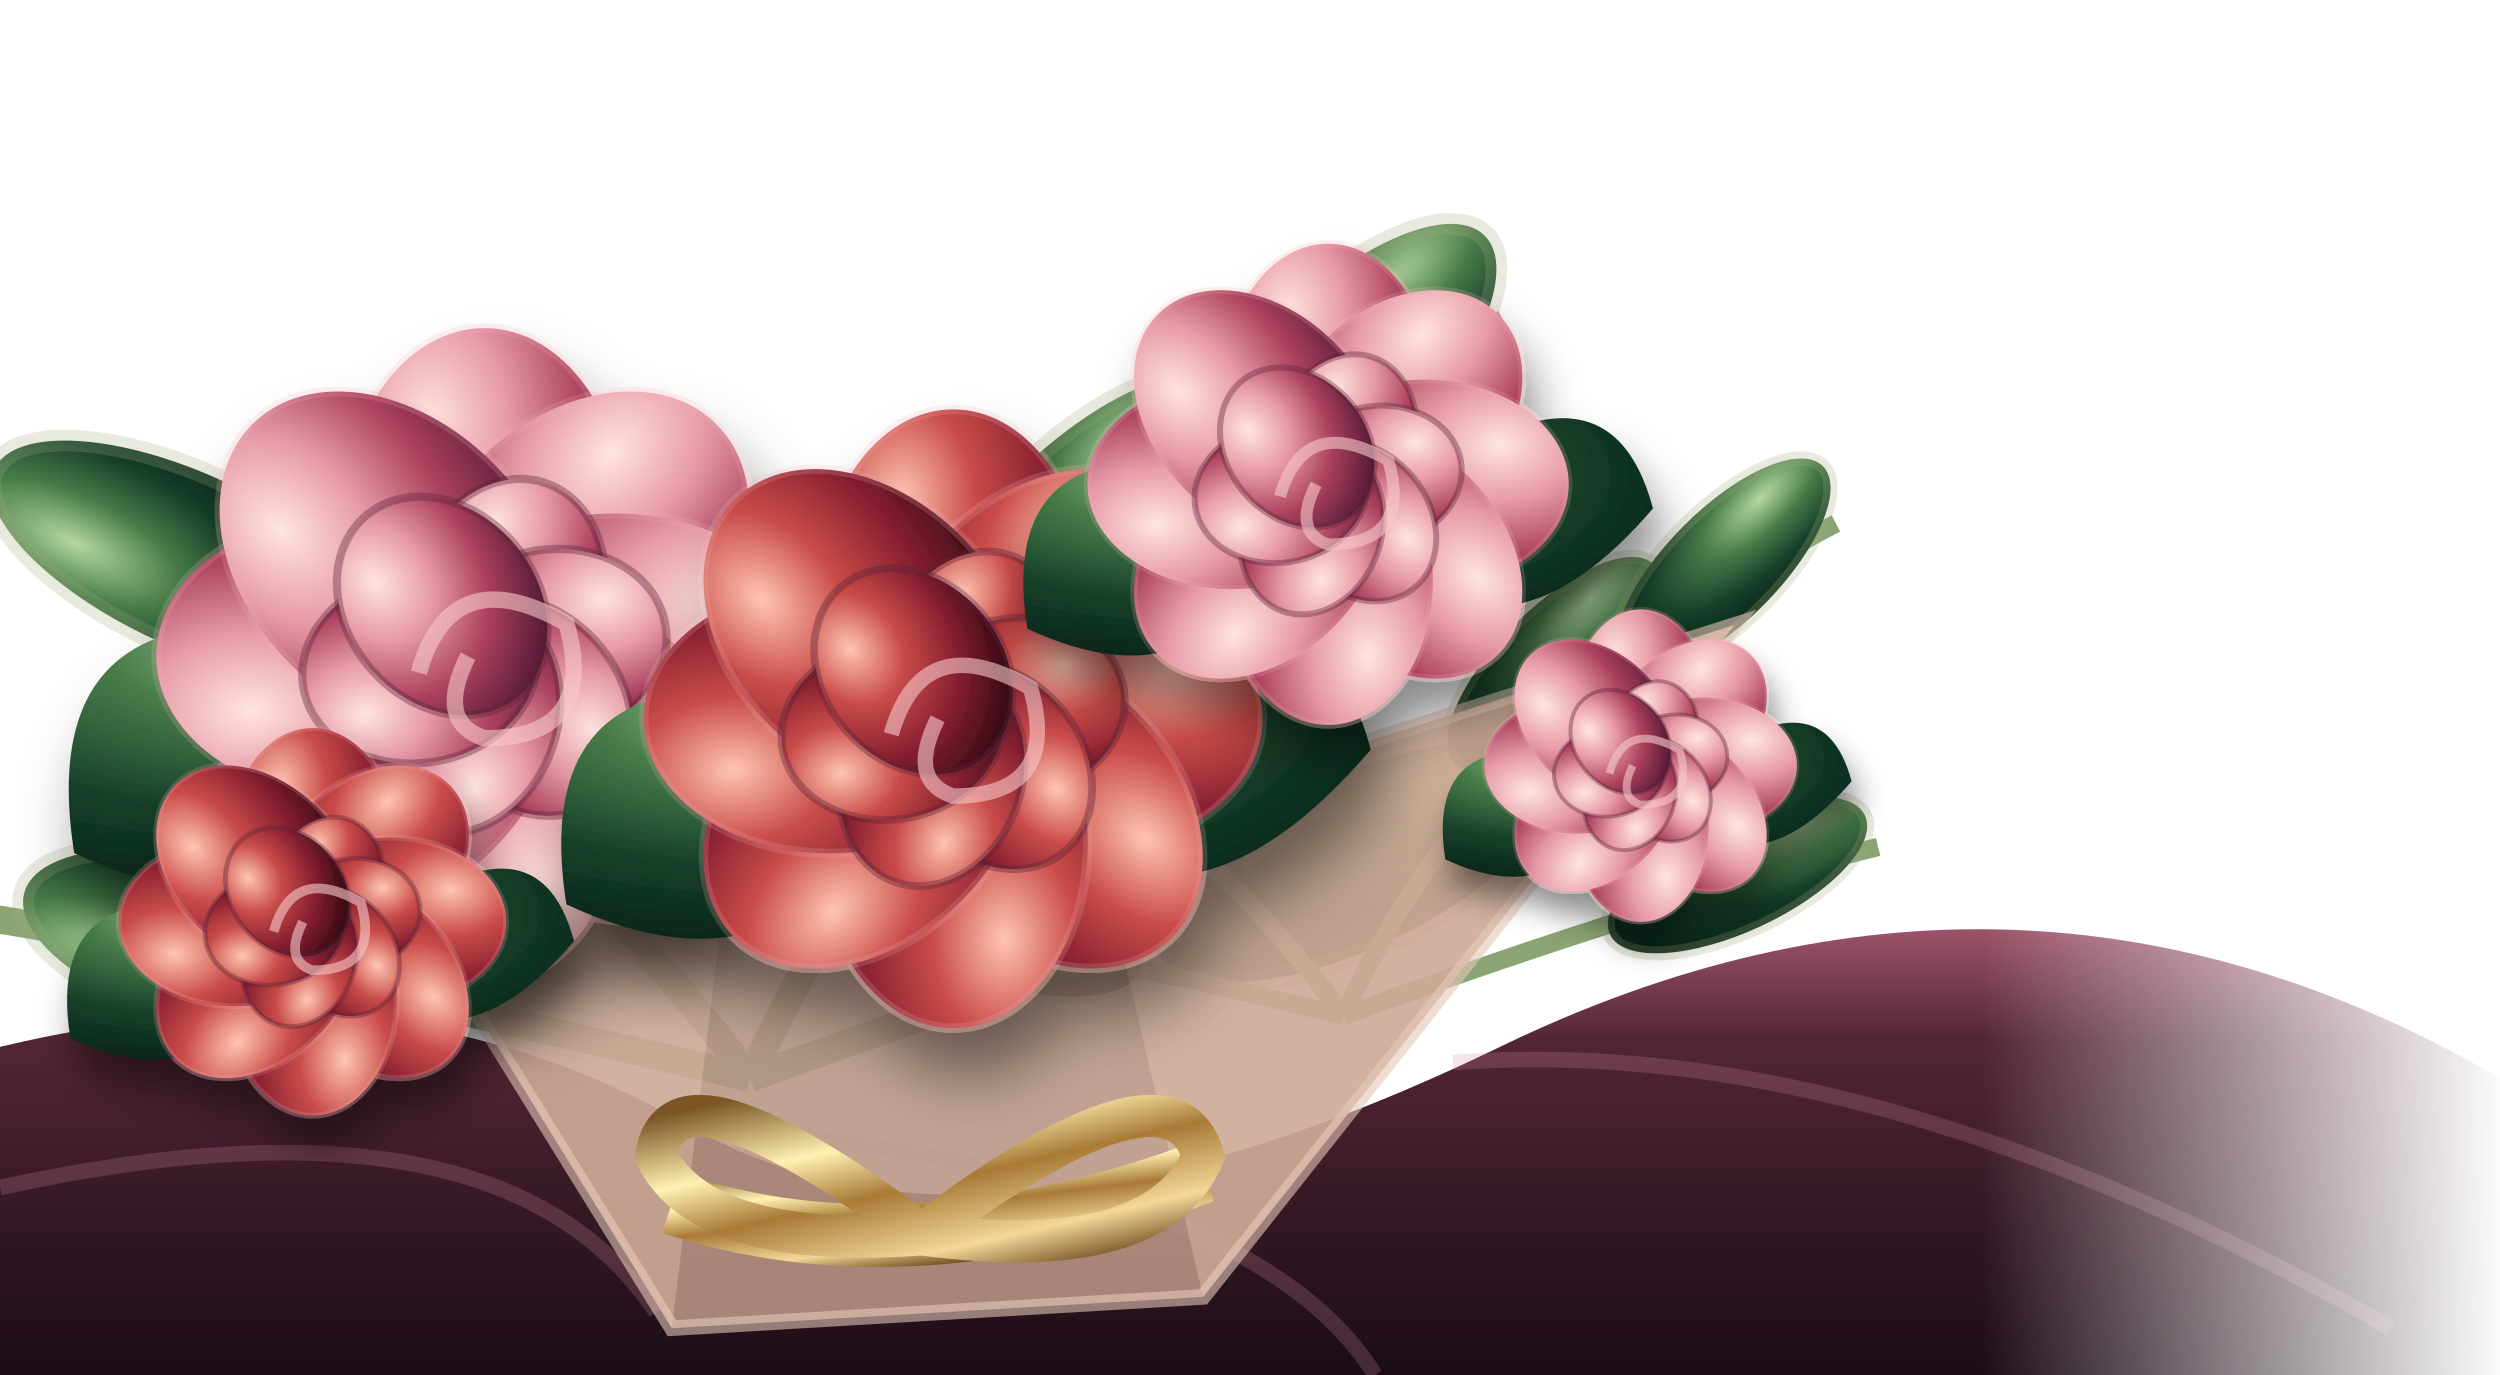
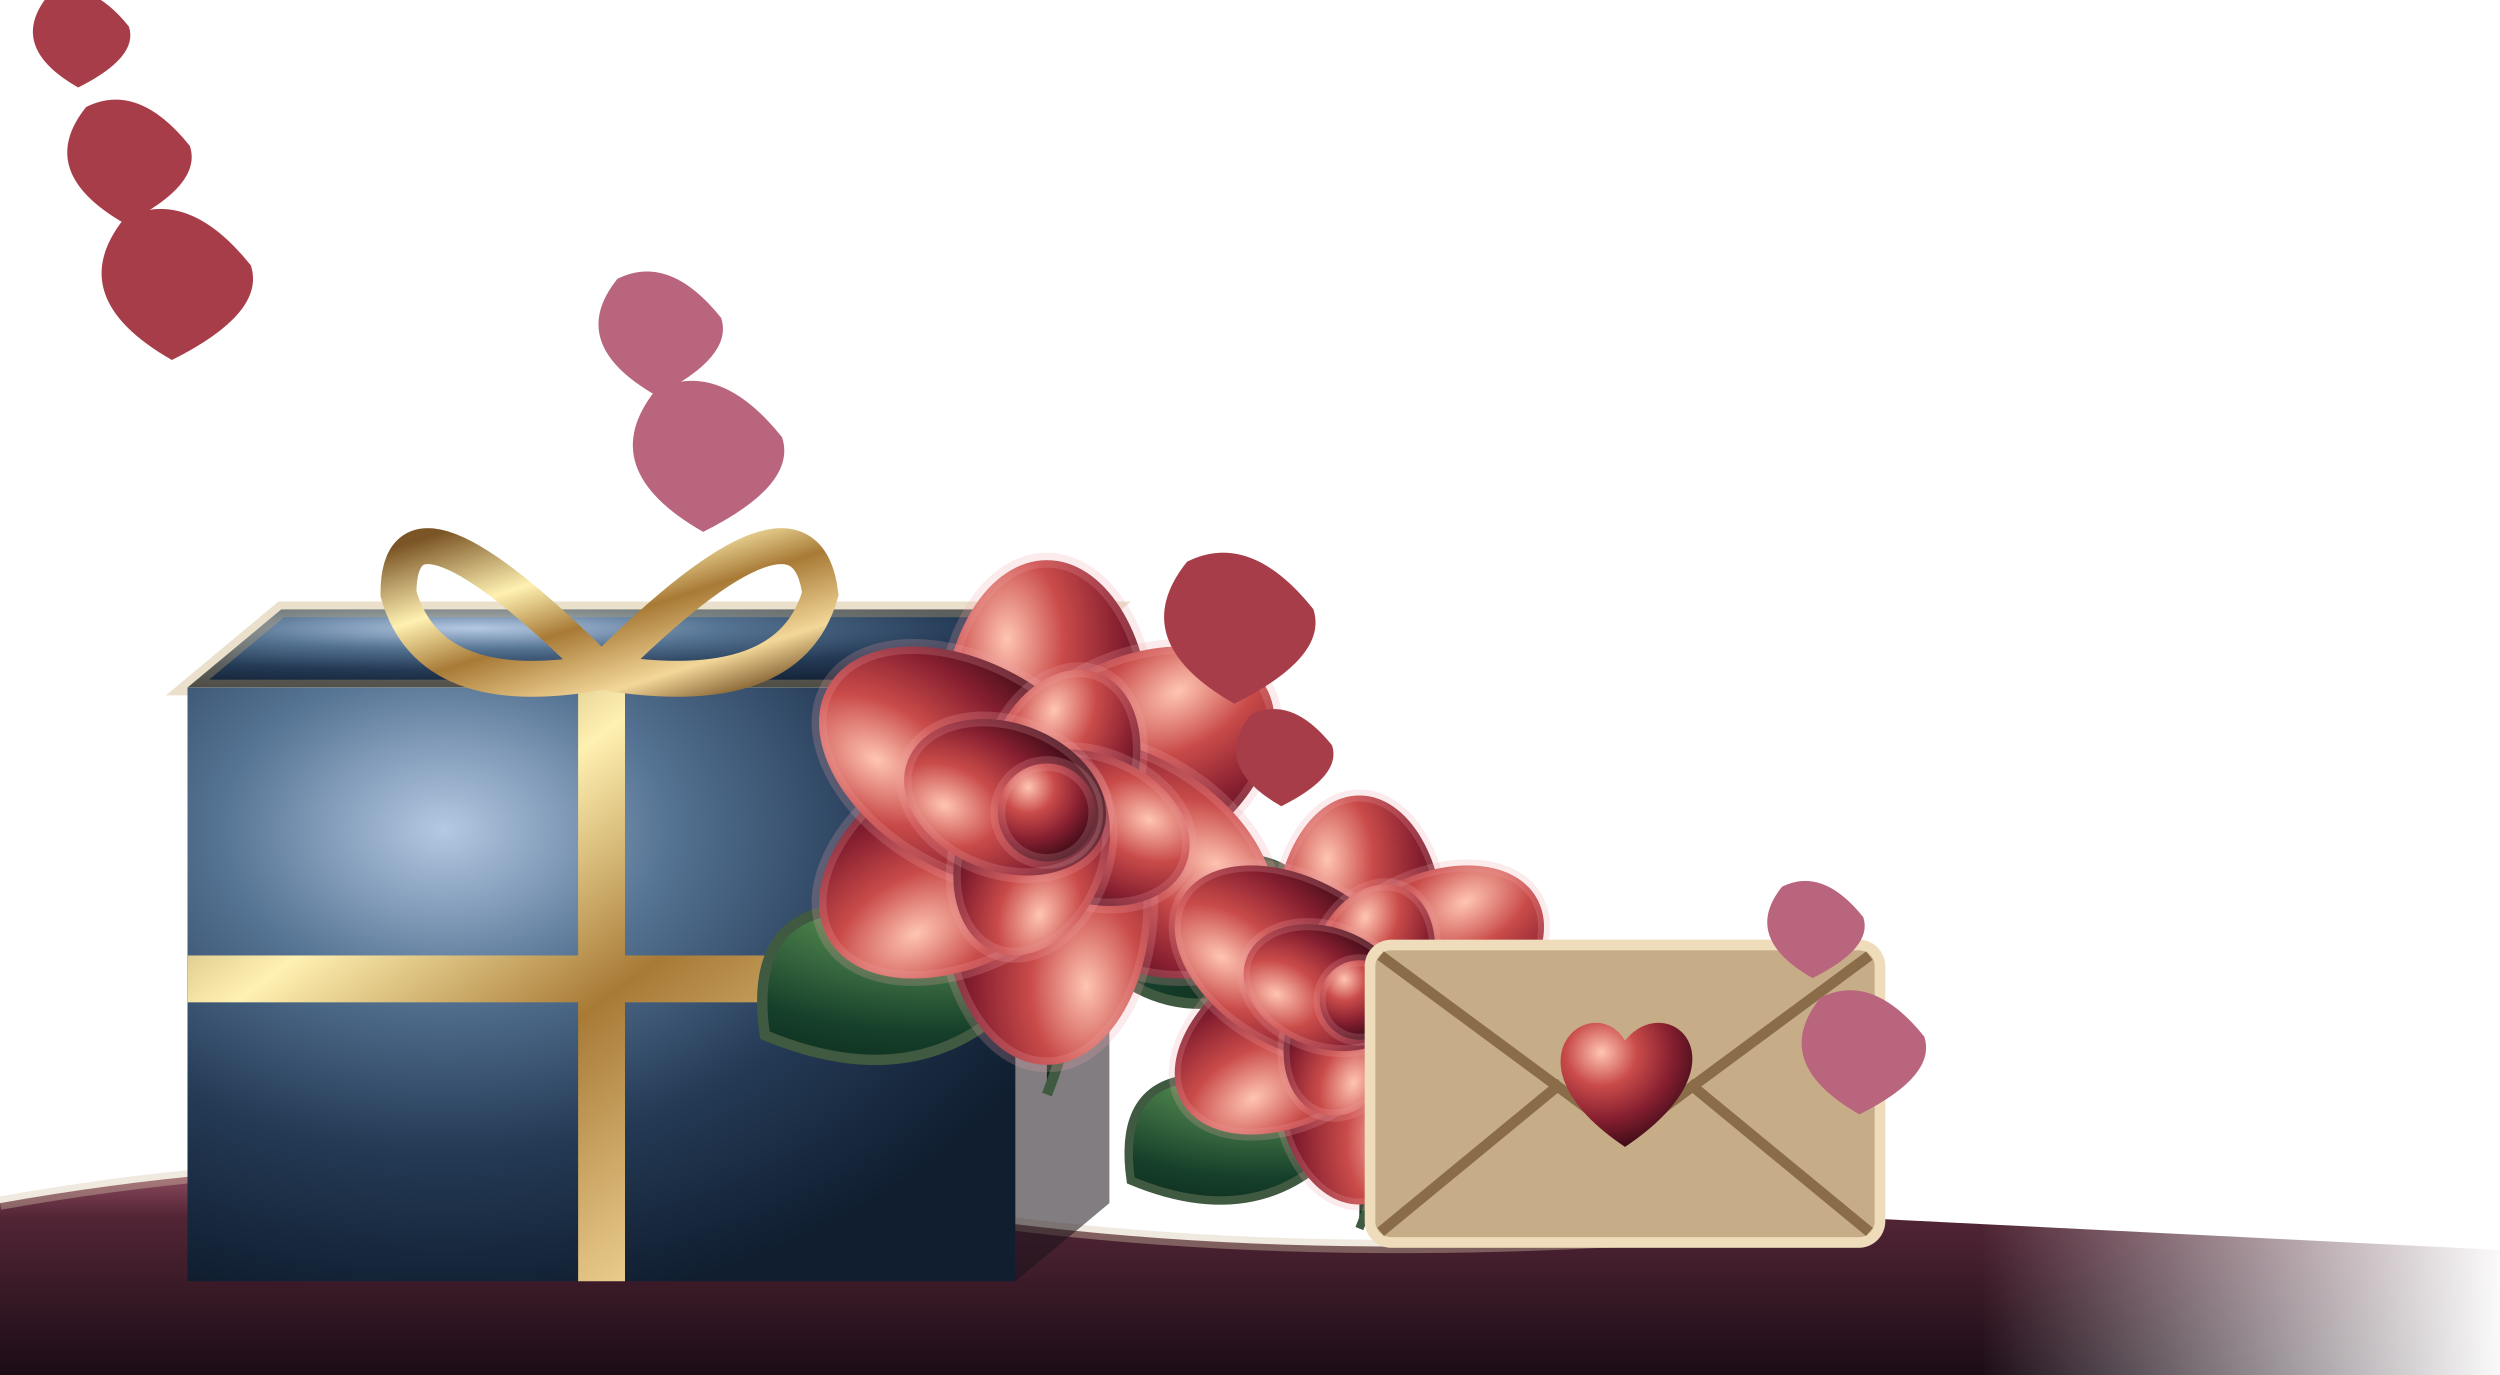
<svg xmlns="http://www.w3.org/2000/svg" viewBox="0 0 160 88" aria-hidden="true">
  <defs>
    <radialGradient id="gold" cx="31%" cy="24%" r="81%">
      <stop offset="0" stop-color="#fff6cf" />
      <stop offset="0.333" stop-color="#e1bf72" />
      <stop offset="0.667" stop-color="#a57528" />
      <stop offset="1" stop-color="#52320f" />
    </radialGradient>
    <radialGradient id="silver" cx="31%" cy="24%" r="81%">
      <stop offset="0" stop-color="#ffffff" />
      <stop offset="0.333" stop-color="#cdd4db" />
      <stop offset="0.667" stop-color="#7a8290" />
      <stop offset="1" stop-color="#373d48" />
    </radialGradient>
    <radialGradient id="red" cx="31%" cy="24%" r="81%">
      <stop offset="0" stop-color="#ffc5b2" />
      <stop offset="0.333" stop-color="#c94b49" />
      <stop offset="0.667" stop-color="#861f30" />
      <stop offset="1" stop-color="#350914" />
    </radialGradient>
    <radialGradient id="pink" cx="31%" cy="24%" r="81%">
      <stop offset="0" stop-color="#ffe5df" />
      <stop offset="0.333" stop-color="#e79aa8" />
      <stop offset="0.667" stop-color="#aa405d" />
      <stop offset="1" stop-color="#581b38" />
    </radialGradient>
    <radialGradient id="orange" cx="31%" cy="24%" r="81%">
      <stop offset="0" stop-color="#ffe0a1" />
      <stop offset="0.333" stop-color="#f4a33f" />
      <stop offset="0.667" stop-color="#bb4c10" />
      <stop offset="1" stop-color="#522108" />
    </radialGradient>
    <radialGradient id="green" cx="31%" cy="24%" r="81%">
      <stop offset="0" stop-color="#b4d7a0" />
      <stop offset="0.333" stop-color="#477b48" />
      <stop offset="0.667" stop-color="#163f2a" />
      <stop offset="1" stop-color="#072318" />
    </radialGradient>
    <radialGradient id="chocolate" cx="31%" cy="24%" r="81%">
      <stop offset="0" stop-color="#d9ac88" />
      <stop offset="0.333" stop-color="#925a3b" />
      <stop offset="0.667" stop-color="#502818" />
      <stop offset="1" stop-color="#1c0e09" />
    </radialGradient>
    <radialGradient id="navy" cx="31%" cy="24%" r="81%">
      <stop offset="0" stop-color="#b4c9e3" />
      <stop offset="0.333" stop-color="#557393" />
      <stop offset="0.667" stop-color="#243a55" />
      <stop offset="1" stop-color="#101e30" />
    </radialGradient>
    <radialGradient id="purple" cx="31%" cy="24%" r="81%">
      <stop offset="0" stop-color="#e3bde7" />
      <stop offset="0.333" stop-color="#9160ad" />
      <stop offset="0.667" stop-color="#59306e" />
      <stop offset="1" stop-color="#281332" />
    </radialGradient>
    <linearGradient id="metal" x2="1" y2="1">
      <stop stop-color="#7b5525" />
      <stop offset=".3" stop-color="#fff1b2" />
      <stop offset=".52" stop-color="#a87a36" />
      <stop offset=".8" stop-color="#f3d799" />
      <stop offset="1" stop-color="#694418" />
    </linearGradient>
    <filter id="shadow" x="-35%" y="-35%" width="170%" height="170%">
      <feDropShadow dx="1" dy="3" stdDeviation="2" flood-color="#000" flood-opacity=".45" />
    </filter>
    <radialGradient id="light">
      <stop stop-color="#fff9d5" stop-opacity=".95" />
      <stop offset=".25" stop-color="#ffcf78" stop-opacity=".6" />
      <stop offset="1" stop-color="#ffbe66" stop-opacity="0" />
    </radialGradient>
    <linearGradient id="rock" x2=".7" y2="1">
      <stop stop-color="#47404e" />
      <stop offset=".5" stop-color="#211d27" />
      <stop offset="1" stop-color="#090a10" />
    </linearGradient>
    <linearGradient id="castle" x2="1" y2=".4">
      <stop stop-color="#46404c" />
      <stop offset=".45" stop-color="#201d26" />
      <stop offset="1" stop-color="#090a0f" />
    </linearGradient>
    <linearGradient id="stone" x2=".15" y2="1">
      <stop stop-color="#79726b" />
      <stop offset=".22" stop-color="#3c373c" />
      <stop offset="1" stop-color="#15141b" />
    </linearGradient>
    <linearGradient id="velvet" x2="0" y2="1">
      <stop stop-color="#9b5368" />
      <stop offset=".25" stop-color="#522535" />
      <stop offset="1" stop-color="#1b0c16" />
    </linearGradient>
    <linearGradient id="snow" x2="0" y2="1">
      <stop stop-color="#f4eee2" />
      <stop offset=".35" stop-color="#b9c7c9" />
      <stop offset="1" stop-color="#506264" />
    </linearGradient>
    <linearGradient id="wood" x2="0" y2="1">
      <stop stop-color="#b18557" />
      <stop offset=".12" stop-color="#68482f" />
      <stop offset="1" stop-color="#231b17" />
    </linearGradient>
    <radialGradient id="contact">
      <stop stop-color="#000" stop-opacity=".78" />
      <stop offset="1" stop-color="#000" stop-opacity="0" />
    </radialGradient>
    <radialGradient id="moon">
      <stop stop-color="#fff2d4" />
      <stop offset=".7" stop-color="#d3ae79" />
      <stop offset="1" stop-color="#a37d4e" />
    </radialGradient>
    <linearGradient id="basket" x2="0" y2="1">
      <stop stop-color="#e2bd8a" />
      <stop offset=".5" stop-color="#96673c" />
      <stop offset="1" stop-color="#4b2d1e" />
    </linearGradient>
    <linearGradient id="fade" x2="1" y2="0">
      <stop offset="0" stop-color="white" />
      <stop offset=".79" stop-color="white" />
      <stop offset="1" stop-color="black" />
    </linearGradient>
    <mask id="edge">
      <rect width="160" height="88" fill="url(#fade)" />
    </mask>
+     <radialGradient id="skin" cx=".32" cy=".25">
+       <stop stop-color="#ffe3bc" />
+       <stop offset=".55" stop-color="#d69c78" />
+       <stop offset="1" stop-color="#79452f" />
+     </radialGradient>
+     <linearGradient id="bag" x2="1" y2=".6">
+       <stop stop-color="#49454a" />
+       <stop offset=".24" stop-color="#242127" />
+       <stop offset=".8" stop-color="#111015" />
+       <stop offset="1" stop-color="#312c31" />
+     </linearGradient>
+     <linearGradient id="frost" x2="0" y2="1">
+       <stop stop-color="#fffdf5" />
+       <stop offset=".3" stop-color="#cbd7de" />
+       <stop offset="1" stop-color="#526579" />
+     </linearGradient>
  </defs>
  <g mask="url(#edge)">
-     <path d="M0 67Q25 61 44 72T96 67T160 69V88H0Z" fill="url(#velvet)" />
-     <g stroke="#d08c9f" stroke-opacity=".23" fill="none">
-       <path d="M0 76Q32 69 42 84M44 72Q80 75 88 88M93 68Q120 66 153 85" />
-     </g>
-     <g transform="translate(48 69) scale(1.38)">
-       <path d="M0 0Q-12-16-30-26M0 0Q10-22 35-35M0 0Q-25-6-39-8M0 0Q22-8 38-12" fill="none" stroke="#8ba473" stroke-width="1.3" />
-       <ellipse cx="-15" cy="-19" rx="4" ry="10" transform="rotate(-35 -15 -19)" fill="url(#green)" stroke="#a6ad80" stroke-opacity=".25" />
-       <ellipse cx="-26" cy="-24" rx="4" ry="10" transform="rotate(-65 -26 -24)" fill="url(#green)" stroke="#a6ad80" stroke-opacity=".25" />
-       <ellipse cx="15" cy="-25" rx="4" ry="10" transform="rotate(45 15 -25)" fill="url(#green)" stroke="#a6ad80" stroke-opacity=".25" />
-       <ellipse cx="27" cy="-32" rx="4" ry="10" transform="rotate(45 27 -32)" fill="url(#green)" stroke="#a6ad80" stroke-opacity=".25" />
-       <ellipse cx="-24" cy="-6" rx="4" ry="10" transform="rotate(-75 -24 -6)" fill="url(#green)" stroke="#a6ad80" stroke-opacity=".25" />
-       <ellipse cx="28" cy="-10" rx="4" ry="10" transform="rotate(65 28 -10)" fill="url(#green)" stroke="#a6ad80" stroke-opacity=".25" />
-     </g>
-     <g transform="translate(86 65) scale(0.9)">
-       <path d="M0 0Q-12-16-30-26M0 0Q10-22 35-35M0 0Q-25-6-39-8M0 0Q22-8 38-12" fill="none" stroke="#8ba473" stroke-width="1.3" />
-       <ellipse cx="-15" cy="-19" rx="4" ry="10" transform="rotate(-35 -15 -19)" fill="url(#green)" stroke="#a6ad80" stroke-opacity=".25" />
-       <ellipse cx="-26" cy="-24" rx="4" ry="10" transform="rotate(-65 -26 -24)" fill="url(#green)" stroke="#a6ad80" stroke-opacity=".25" />
-       <ellipse cx="15" cy="-25" rx="4" ry="10" transform="rotate(45 15 -25)" fill="url(#green)" stroke="#a6ad80" stroke-opacity=".25" />
-       <ellipse cx="27" cy="-32" rx="4" ry="10" transform="rotate(45 27 -32)" fill="url(#green)" stroke="#a6ad80" stroke-opacity=".25" />
-       <ellipse cx="-24" cy="-6" rx="4" ry="10" transform="rotate(-75 -24 -6)" fill="url(#green)" stroke="#a6ad80" stroke-opacity=".25" />
-       <ellipse cx="28" cy="-10" rx="4" ry="10" transform="rotate(65 28 -10)" fill="url(#green)" stroke="#a6ad80" stroke-opacity=".25" />
-     </g>
-     <path d="M17 43L43 85 77 83 111 40 70 53 47 52Z" fill="#b89684" fill-opacity=".88" stroke="#e5c6b7" stroke-opacity=".6" />
-     <path d="M17 43L47 52 43 85M111 40L70 53 77 83" fill="#f0cbb6" fill-opacity=".35" />
-     <g data-motion="bloom" data-label="Animar a rosa">
-       <g transform="translate(31 42) rotate(0) scale(1.05)" filter="url(#shadow)">
-         <path d="M-4 0Q-28-7-25 12Q-10 19-4 4M5 2Q23-13 27 2Q15 16 5 6" fill="url(#green)" />
-         <ellipse cx="0" cy="-8" rx="8.7" ry="12" transform="rotate(0)" fill="url(#pink)" stroke="#f4afb5" stroke-opacity=".2" stroke-width=".6" />
-         <ellipse cx="0" cy="-8" rx="8.7" ry="12" transform="rotate(45)" fill="url(#pink)" stroke="#f4afb5" stroke-opacity=".2" stroke-width=".6" />
-         <ellipse cx="0" cy="-8" rx="8.7" ry="12" transform="rotate(90)" fill="url(#pink)" stroke="#f4afb5" stroke-opacity=".2" stroke-width=".6" />
-         <ellipse cx="0" cy="-8" rx="8.7" ry="12" transform="rotate(135)" fill="url(#pink)" stroke="#f4afb5" stroke-opacity=".2" stroke-width=".6" />
-         <ellipse cx="0" cy="-8" rx="8.7" ry="12" transform="rotate(180)" fill="url(#pink)" stroke="#f4afb5" stroke-opacity=".2" stroke-width=".6" />
-         <ellipse cx="0" cy="-8" rx="8.7" ry="12" transform="rotate(225)" fill="url(#pink)" stroke="#f4afb5" stroke-opacity=".2" stroke-width=".6" />
-         <ellipse cx="0" cy="-8" rx="8.7" ry="12" transform="rotate(270)" fill="url(#pink)" stroke="#f4afb5" stroke-opacity=".2" stroke-width=".6" />
-         <ellipse cx="0" cy="-8" rx="8.7" ry="12" transform="rotate(315)" fill="url(#pink)" stroke="#f4afb5" stroke-opacity=".2" stroke-width=".6" />
-         <ellipse cx="0" cy="-4" rx="5.8" ry="7.2" transform="rotate(20)" fill="url(#pink)" stroke="#5a2438" stroke-opacity=".38" stroke-width=".5" />
-         <ellipse cx="0" cy="-4" rx="5.8" ry="7.2" transform="rotate(80)" fill="url(#pink)" stroke="#5a2438" stroke-opacity=".38" stroke-width=".5" />
-         <ellipse cx="0" cy="-4" rx="5.8" ry="7.2" transform="rotate(140)" fill="url(#pink)" stroke="#5a2438" stroke-opacity=".38" stroke-width=".5" />
-         <ellipse cx="0" cy="-4" rx="5.8" ry="7.2" transform="rotate(200)" fill="url(#pink)" stroke="#5a2438" stroke-opacity=".38" stroke-width=".5" />
-         <ellipse cx="0" cy="-4" rx="5.8" ry="7.2" transform="rotate(260)" fill="url(#pink)" stroke="#5a2438" stroke-opacity=".38" stroke-width=".5" />
-         <ellipse cx="0" cy="-4" rx="5.8" ry="7.2" transform="rotate(320)" fill="url(#pink)" stroke="#5a2438" stroke-opacity=".38" stroke-width=".5" />
-         <path d="M-4 1Q-2-6 5-2Q7 5 0 5Q-3 4-1 0" fill="none" stroke="#f8c9cc" stroke-width="1" opacity=".6" />
-       </g>
-     </g>
-     <g data-motion="bloom" data-label="Animar a segunda rosa">
-       <g transform="translate(61 46) rotate(0) scale(0.99)" filter="url(#shadow)">
-         <path d="M-4 0Q-28-7-25 12Q-10 19-4 4M5 2Q23-13 27 2Q15 16 5 6" fill="url(#green)" />
-         <ellipse cx="0" cy="-8" rx="8.7" ry="12" transform="rotate(0)" fill="url(#red)" stroke="#f4afb5" stroke-opacity=".2" stroke-width=".6" />
-         <ellipse cx="0" cy="-8" rx="8.7" ry="12" transform="rotate(45)" fill="url(#red)" stroke="#f4afb5" stroke-opacity=".2" stroke-width=".6" />
-         <ellipse cx="0" cy="-8" rx="8.7" ry="12" transform="rotate(90)" fill="url(#red)" stroke="#f4afb5" stroke-opacity=".2" stroke-width=".6" />
-         <ellipse cx="0" cy="-8" rx="8.7" ry="12" transform="rotate(135)" fill="url(#red)" stroke="#f4afb5" stroke-opacity=".2" stroke-width=".6" />
-         <ellipse cx="0" cy="-8" rx="8.7" ry="12" transform="rotate(180)" fill="url(#red)" stroke="#f4afb5" stroke-opacity=".2" stroke-width=".6" />
-         <ellipse cx="0" cy="-8" rx="8.7" ry="12" transform="rotate(225)" fill="url(#red)" stroke="#f4afb5" stroke-opacity=".2" stroke-width=".6" />
-         <ellipse cx="0" cy="-8" rx="8.7" ry="12" transform="rotate(270)" fill="url(#red)" stroke="#f4afb5" stroke-opacity=".2" stroke-width=".6" />
-         <ellipse cx="0" cy="-8" rx="8.7" ry="12" transform="rotate(315)" fill="url(#red)" stroke="#f4afb5" stroke-opacity=".2" stroke-width=".6" />
-         <ellipse cx="0" cy="-4" rx="5.8" ry="7.2" transform="rotate(20)" fill="url(#red)" stroke="#5a2438" stroke-opacity=".38" stroke-width=".5" />
-         <ellipse cx="0" cy="-4" rx="5.8" ry="7.2" transform="rotate(80)" fill="url(#red)" stroke="#5a2438" stroke-opacity=".38" stroke-width=".5" />
-         <ellipse cx="0" cy="-4" rx="5.8" ry="7.2" transform="rotate(140)" fill="url(#red)" stroke="#5a2438" stroke-opacity=".38" stroke-width=".5" />
-         <ellipse cx="0" cy="-4" rx="5.8" ry="7.2" transform="rotate(200)" fill="url(#red)" stroke="#5a2438" stroke-opacity=".38" stroke-width=".5" />
-         <ellipse cx="0" cy="-4" rx="5.8" ry="7.2" transform="rotate(260)" fill="url(#red)" stroke="#5a2438" stroke-opacity=".38" stroke-width=".5" />
-         <ellipse cx="0" cy="-4" rx="5.8" ry="7.2" transform="rotate(320)" fill="url(#red)" stroke="#5a2438" stroke-opacity=".38" stroke-width=".5" />
-         <path d="M-4 1Q-2-6 5-2Q7 5 0 5Q-3 4-1 0" fill="none" stroke="#f8c9cc" stroke-width="1" opacity=".6" />
-       </g>
-     </g>
-     <g data-motion="bloom" data-label="Animar a terceira rosa">
-       <g transform="translate(85 31) rotate(0) scale(0.77)" filter="url(#shadow)">
-         <path d="M-4 0Q-28-7-25 12Q-10 19-4 4M5 2Q23-13 27 2Q15 16 5 6" fill="url(#green)" />
-         <ellipse cx="0" cy="-8" rx="8.7" ry="12" transform="rotate(0)" fill="url(#pink)" stroke="#f4afb5" stroke-opacity=".2" stroke-width=".6" />
-         <ellipse cx="0" cy="-8" rx="8.7" ry="12" transform="rotate(45)" fill="url(#pink)" stroke="#f4afb5" stroke-opacity=".2" stroke-width=".6" />
-         <ellipse cx="0" cy="-8" rx="8.7" ry="12" transform="rotate(90)" fill="url(#pink)" stroke="#f4afb5" stroke-opacity=".2" stroke-width=".6" />
-         <ellipse cx="0" cy="-8" rx="8.7" ry="12" transform="rotate(135)" fill="url(#pink)" stroke="#f4afb5" stroke-opacity=".2" stroke-width=".6" />
-         <ellipse cx="0" cy="-8" rx="8.7" ry="12" transform="rotate(180)" fill="url(#pink)" stroke="#f4afb5" stroke-opacity=".2" stroke-width=".6" />
-         <ellipse cx="0" cy="-8" rx="8.7" ry="12" transform="rotate(225)" fill="url(#pink)" stroke="#f4afb5" stroke-opacity=".2" stroke-width=".6" />
-         <ellipse cx="0" cy="-8" rx="8.7" ry="12" transform="rotate(270)" fill="url(#pink)" stroke="#f4afb5" stroke-opacity=".2" stroke-width=".6" />
-         <ellipse cx="0" cy="-8" rx="8.7" ry="12" transform="rotate(315)" fill="url(#pink)" stroke="#f4afb5" stroke-opacity=".2" stroke-width=".6" />
-         <ellipse cx="0" cy="-4" rx="5.8" ry="7.2" transform="rotate(20)" fill="url(#pink)" stroke="#5a2438" stroke-opacity=".38" stroke-width=".5" />
-         <ellipse cx="0" cy="-4" rx="5.8" ry="7.2" transform="rotate(80)" fill="url(#pink)" stroke="#5a2438" stroke-opacity=".38" stroke-width=".5" />
-         <ellipse cx="0" cy="-4" rx="5.8" ry="7.2" transform="rotate(140)" fill="url(#pink)" stroke="#5a2438" stroke-opacity=".38" stroke-width=".5" />
-         <ellipse cx="0" cy="-4" rx="5.8" ry="7.2" transform="rotate(200)" fill="url(#pink)" stroke="#5a2438" stroke-opacity=".38" stroke-width=".5" />
-         <ellipse cx="0" cy="-4" rx="5.8" ry="7.2" transform="rotate(260)" fill="url(#pink)" stroke="#5a2438" stroke-opacity=".38" stroke-width=".5" />
-         <ellipse cx="0" cy="-4" rx="5.8" ry="7.2" transform="rotate(320)" fill="url(#pink)" stroke="#5a2438" stroke-opacity=".38" stroke-width=".5" />
-         <path d="M-4 1Q-2-6 5-2Q7 5 0 5Q-3 4-1 0" fill="none" stroke="#f8c9cc" stroke-width="1" opacity=".6" />
-       </g>
-     </g>
-     <g data-motion="bloom" data-label="Animar a pequena rosa">
-       <g transform="translate(20 59) rotate(0) scale(0.62)" filter="url(#shadow)">
-         <path d="M-4 0Q-28-7-25 12Q-10 19-4 4M5 2Q23-13 27 2Q15 16 5 6" fill="url(#green)" />
-         <ellipse cx="0" cy="-8" rx="8.7" ry="12" transform="rotate(0)" fill="url(#red)" stroke="#f4afb5" stroke-opacity=".2" stroke-width=".6" />
-         <ellipse cx="0" cy="-8" rx="8.7" ry="12" transform="rotate(45)" fill="url(#red)" stroke="#f4afb5" stroke-opacity=".2" stroke-width=".6" />
-         <ellipse cx="0" cy="-8" rx="8.7" ry="12" transform="rotate(90)" fill="url(#red)" stroke="#f4afb5" stroke-opacity=".2" stroke-width=".6" />
-         <ellipse cx="0" cy="-8" rx="8.7" ry="12" transform="rotate(135)" fill="url(#red)" stroke="#f4afb5" stroke-opacity=".2" stroke-width=".6" />
-         <ellipse cx="0" cy="-8" rx="8.7" ry="12" transform="rotate(180)" fill="url(#red)" stroke="#f4afb5" stroke-opacity=".2" stroke-width=".6" />
-         <ellipse cx="0" cy="-8" rx="8.7" ry="12" transform="rotate(225)" fill="url(#red)" stroke="#f4afb5" stroke-opacity=".2" stroke-width=".6" />
-         <ellipse cx="0" cy="-8" rx="8.7" ry="12" transform="rotate(270)" fill="url(#red)" stroke="#f4afb5" stroke-opacity=".2" stroke-width=".6" />
-         <ellipse cx="0" cy="-8" rx="8.7" ry="12" transform="rotate(315)" fill="url(#red)" stroke="#f4afb5" stroke-opacity=".2" stroke-width=".6" />
-         <ellipse cx="0" cy="-4" rx="5.8" ry="7.2" transform="rotate(20)" fill="url(#red)" stroke="#5a2438" stroke-opacity=".38" stroke-width=".5" />
-         <ellipse cx="0" cy="-4" rx="5.8" ry="7.2" transform="rotate(80)" fill="url(#red)" stroke="#5a2438" stroke-opacity=".38" stroke-width=".5" />
-         <ellipse cx="0" cy="-4" rx="5.8" ry="7.2" transform="rotate(140)" fill="url(#red)" stroke="#5a2438" stroke-opacity=".38" stroke-width=".5" />
-         <ellipse cx="0" cy="-4" rx="5.8" ry="7.2" transform="rotate(200)" fill="url(#red)" stroke="#5a2438" stroke-opacity=".38" stroke-width=".5" />
-         <ellipse cx="0" cy="-4" rx="5.8" ry="7.2" transform="rotate(260)" fill="url(#red)" stroke="#5a2438" stroke-opacity=".38" stroke-width=".5" />
-         <ellipse cx="0" cy="-4" rx="5.8" ry="7.2" transform="rotate(320)" fill="url(#red)" stroke="#5a2438" stroke-opacity=".38" stroke-width=".5" />
-         <path d="M-4 1Q-2-6 5-2Q7 5 0 5Q-3 4-1 0" fill="none" stroke="#f8c9cc" stroke-width="1" opacity=".6" />
-       </g>
-     </g>
-     <g data-motion="bloom" data-label="Animar a flor lateral">
-       <g transform="translate(105 49) rotate(0) scale(0.5)" filter="url(#shadow)">
-         <path d="M-4 0Q-28-7-25 12Q-10 19-4 4M5 2Q23-13 27 2Q15 16 5 6" fill="url(#green)" />
-         <ellipse cx="0" cy="-8" rx="8.7" ry="12" transform="rotate(0)" fill="url(#pink)" stroke="#f4afb5" stroke-opacity=".2" stroke-width=".6" />
-         <ellipse cx="0" cy="-8" rx="8.7" ry="12" transform="rotate(45)" fill="url(#pink)" stroke="#f4afb5" stroke-opacity=".2" stroke-width=".6" />
-         <ellipse cx="0" cy="-8" rx="8.7" ry="12" transform="rotate(90)" fill="url(#pink)" stroke="#f4afb5" stroke-opacity=".2" stroke-width=".6" />
-         <ellipse cx="0" cy="-8" rx="8.7" ry="12" transform="rotate(135)" fill="url(#pink)" stroke="#f4afb5" stroke-opacity=".2" stroke-width=".6" />
-         <ellipse cx="0" cy="-8" rx="8.7" ry="12" transform="rotate(180)" fill="url(#pink)" stroke="#f4afb5" stroke-opacity=".2" stroke-width=".6" />
-         <ellipse cx="0" cy="-8" rx="8.7" ry="12" transform="rotate(225)" fill="url(#pink)" stroke="#f4afb5" stroke-opacity=".2" stroke-width=".6" />
-         <ellipse cx="0" cy="-8" rx="8.7" ry="12" transform="rotate(270)" fill="url(#pink)" stroke="#f4afb5" stroke-opacity=".2" stroke-width=".6" />
-         <ellipse cx="0" cy="-8" rx="8.7" ry="12" transform="rotate(315)" fill="url(#pink)" stroke="#f4afb5" stroke-opacity=".2" stroke-width=".6" />
-         <ellipse cx="0" cy="-4" rx="5.8" ry="7.2" transform="rotate(20)" fill="url(#pink)" stroke="#5a2438" stroke-opacity=".38" stroke-width=".5" />
-         <ellipse cx="0" cy="-4" rx="5.8" ry="7.2" transform="rotate(80)" fill="url(#pink)" stroke="#5a2438" stroke-opacity=".38" stroke-width=".5" />
-         <ellipse cx="0" cy="-4" rx="5.8" ry="7.2" transform="rotate(140)" fill="url(#pink)" stroke="#5a2438" stroke-opacity=".38" stroke-width=".5" />
-         <ellipse cx="0" cy="-4" rx="5.8" ry="7.2" transform="rotate(200)" fill="url(#pink)" stroke="#5a2438" stroke-opacity=".38" stroke-width=".5" />
-         <ellipse cx="0" cy="-4" rx="5.8" ry="7.2" transform="rotate(260)" fill="url(#pink)" stroke="#5a2438" stroke-opacity=".38" stroke-width=".5" />
-         <ellipse cx="0" cy="-4" rx="5.8" ry="7.2" transform="rotate(320)" fill="url(#pink)" stroke="#5a2438" stroke-opacity=".38" stroke-width=".5" />
-         <path d="M-4 1Q-2-6 5-2Q7 5 0 5Q-3 4-1 0" fill="none" stroke="#f8c9cc" stroke-width="1" opacity=".6" />
-       </g>
-     </g>
-     <path d="M43 77Q58 82 77 75" stroke="url(#metal)" stroke-width="4" fill="none" />
-     <path d="M59 79q-16-12-17-5q3 6 17 5q16-12 18-5q-3 7-18 5" fill="none" stroke="url(#metal)" stroke-width="2.7" />
+     <path d="M0 77Q28 72 56 77T120 78L160 80V88H0Z" fill="url(#velvet)" />
+     <path d="M0 77Q28 72 56 77T120 78" stroke="#d9c7ad" stroke-opacity=".38" fill="none" stroke-width=".85" />
+     <g data-motion="gift" data-label="Animar presente">
+       <g transform="translate(12 39) scale(1)">
+         <path d="M0 5L6 0H59L53 5Z" fill="url(#navy)" stroke="#c6a76e" stroke-opacity=".35" />
+         <path d="M0 5H53V43H0Z" fill="url(#navy)" />
+         <path d="M53 5L59 0V38L53 43Z" fill="#1a121a" opacity=".55" />
+         <path d="M26.5 4V43M0 23.65H53" stroke="url(#metal)" stroke-width="3" />
+         <g data-detail="ribbon">
+           <path d="M26.5 4q-13-13-13-5q2 7 13 5q13-13 14-5q-2 7-14 5" stroke="url(#metal)" stroke-width="2.3" fill="none" />
+         </g>
+       </g>
+     </g>
+     <g data-motion="bloom" data-label="Animar rosa">
+       <g transform="translate(67 52) scale(0.95)">
+         <path d="M0 19Q4 9 0 0M0 10Q-21 1-19 15Q-7 20 0 10M1 7Q19-2 18 10Q8 17 1 7" fill="url(#green)" stroke="#405a41" stroke-width=".7" />
+         <g fill="url(#red)" stroke="#f0a4a9" stroke-opacity=".22">
+           <ellipse cy="-6" rx="7" ry="11" transform="rotate(0)" />
+           <ellipse cy="-6" rx="7" ry="11" transform="rotate(60)" />
+           <ellipse cy="-6" rx="7" ry="11" transform="rotate(120)" />
+           <ellipse cy="-6" rx="7" ry="11" transform="rotate(180)" />
+           <ellipse cy="-6" rx="7" ry="11" transform="rotate(240)" />
+           <ellipse cy="-6" rx="7" ry="11" transform="rotate(300)" />
+           <ellipse cy="-3" rx="5" ry="7" transform="rotate(20)" />
+           <ellipse cy="-3" rx="5" ry="7" transform="rotate(110)" />
+           <ellipse cy="-3" rx="5" ry="7" transform="rotate(200)" />
+           <ellipse cy="-3" rx="5" ry="7" transform="rotate(290)" />
+           <circle r="3.3" fill="url(#red)" />
+         </g>
+       </g>
+     </g>
+     <g data-motion="bloom" data-label="Animar rosa">
+       <g transform="translate(87 64) scale(0.77)">
+         <path d="M0 19Q4 9 0 0M0 10Q-21 1-19 15Q-7 20 0 10M1 7Q19-2 18 10Q8 17 1 7" fill="url(#green)" stroke="#405a41" stroke-width=".7" />
+         <g fill="url(#red)" stroke="#f0a4a9" stroke-opacity=".22">
+           <ellipse cy="-6" rx="7" ry="11" transform="rotate(0)" />
+           <ellipse cy="-6" rx="7" ry="11" transform="rotate(60)" />
+           <ellipse cy="-6" rx="7" ry="11" transform="rotate(120)" />
+           <ellipse cy="-6" rx="7" ry="11" transform="rotate(180)" />
+           <ellipse cy="-6" rx="7" ry="11" transform="rotate(240)" />
+           <ellipse cy="-6" rx="7" ry="11" transform="rotate(300)" />
+           <ellipse cy="-3" rx="5" ry="7" transform="rotate(20)" />
+           <ellipse cy="-3" rx="5" ry="7" transform="rotate(110)" />
+           <ellipse cy="-3" rx="5" ry="7" transform="rotate(200)" />
+           <ellipse cy="-3" rx="5" ry="7" transform="rotate(290)" />
+           <circle r="3.3" fill="url(#red)" />
+         </g>
+       </g>
+     </g>
+     <g data-motion="gift" data-label="Animar carta">
+       <g transform="translate(104 70) scale(0.68)">
+         <rect x="-24" y="-14" width="48" height="28" rx="2" fill="#c7ad87" stroke="#efdcba" />
+         <path d="M-23-13L0 4 23-13M-23 13L-6-1M23 13L6-1" stroke="#8a6c49" fill="none" stroke-width="1" />
+         <path d="M0 5C-12-3-3-10 0-5C4-10 12-3 0 5Z" fill="url(#red)" />
+       </g>
+     </g>
+     <g aria-hidden="true" data-atmosphere="true">
+       <g transform="translate(5 3) scale(0.65)">
+         <g data-ambient="fall" data-phase="0">
+           <path d="M0 4Q-7 0-3-5Q1-7 5-2Q6 1 0 4Z" fill="#a73d49" />
+         </g>
+       </g>
+       <g transform="translate(42 22) scale(0.83)">
+         <g data-ambient="fall" data-phase="1">
+           <path d="M0 4Q-7 0-3-5Q1-7 5-2Q6 1 0 4Z" fill="#b8657d" />
+         </g>
+       </g>
+       <g transform="translate(79 41) scale(1.01)">
+         <g data-ambient="fall" data-phase="2">
+           <path d="M0 4Q-7 0-3-5Q1-7 5-2Q6 1 0 4Z" fill="#a73d49" />
+         </g>
+       </g>
+       <g transform="translate(116 60) scale(0.65)">
+         <g data-ambient="fall" data-phase="3">
+           <path d="M0 4Q-7 0-3-5Q1-7 5-2Q6 1 0 4Z" fill="#b8657d" />
+         </g>
+       </g>
+       <g transform="translate(8 11) scale(0.83)">
+         <g data-ambient="fall" data-phase="4">
+           <path d="M0 4Q-7 0-3-5Q1-7 5-2Q6 1 0 4Z" fill="#a73d49" />
+         </g>
+       </g>
+       <g transform="translate(45 30) scale(1.01)">
+         <g data-ambient="fall" data-phase="0">
+           <path d="M0 4Q-7 0-3-5Q1-7 5-2Q6 1 0 4Z" fill="#b8657d" />
+         </g>
+       </g>
+       <g transform="translate(82 49) scale(0.65)">
+         <g data-ambient="fall" data-phase="1">
+           <path d="M0 4Q-7 0-3-5Q1-7 5-2Q6 1 0 4Z" fill="#a73d49" />
+         </g>
+       </g>
+       <g transform="translate(119 68) scale(0.83)">
+         <g data-ambient="fall" data-phase="2">
+           <path d="M0 4Q-7 0-3-5Q1-7 5-2Q6 1 0 4Z" fill="#b8657d" />
+         </g>
+       </g>
+       <g transform="translate(11 19) scale(1.01)">
+         <g data-ambient="fall" data-phase="3">
+           <path d="M0 4Q-7 0-3-5Q1-7 5-2Q6 1 0 4Z" fill="#a73d49" />
+         </g>
+       </g>
+     </g>
  </g>
</svg>
